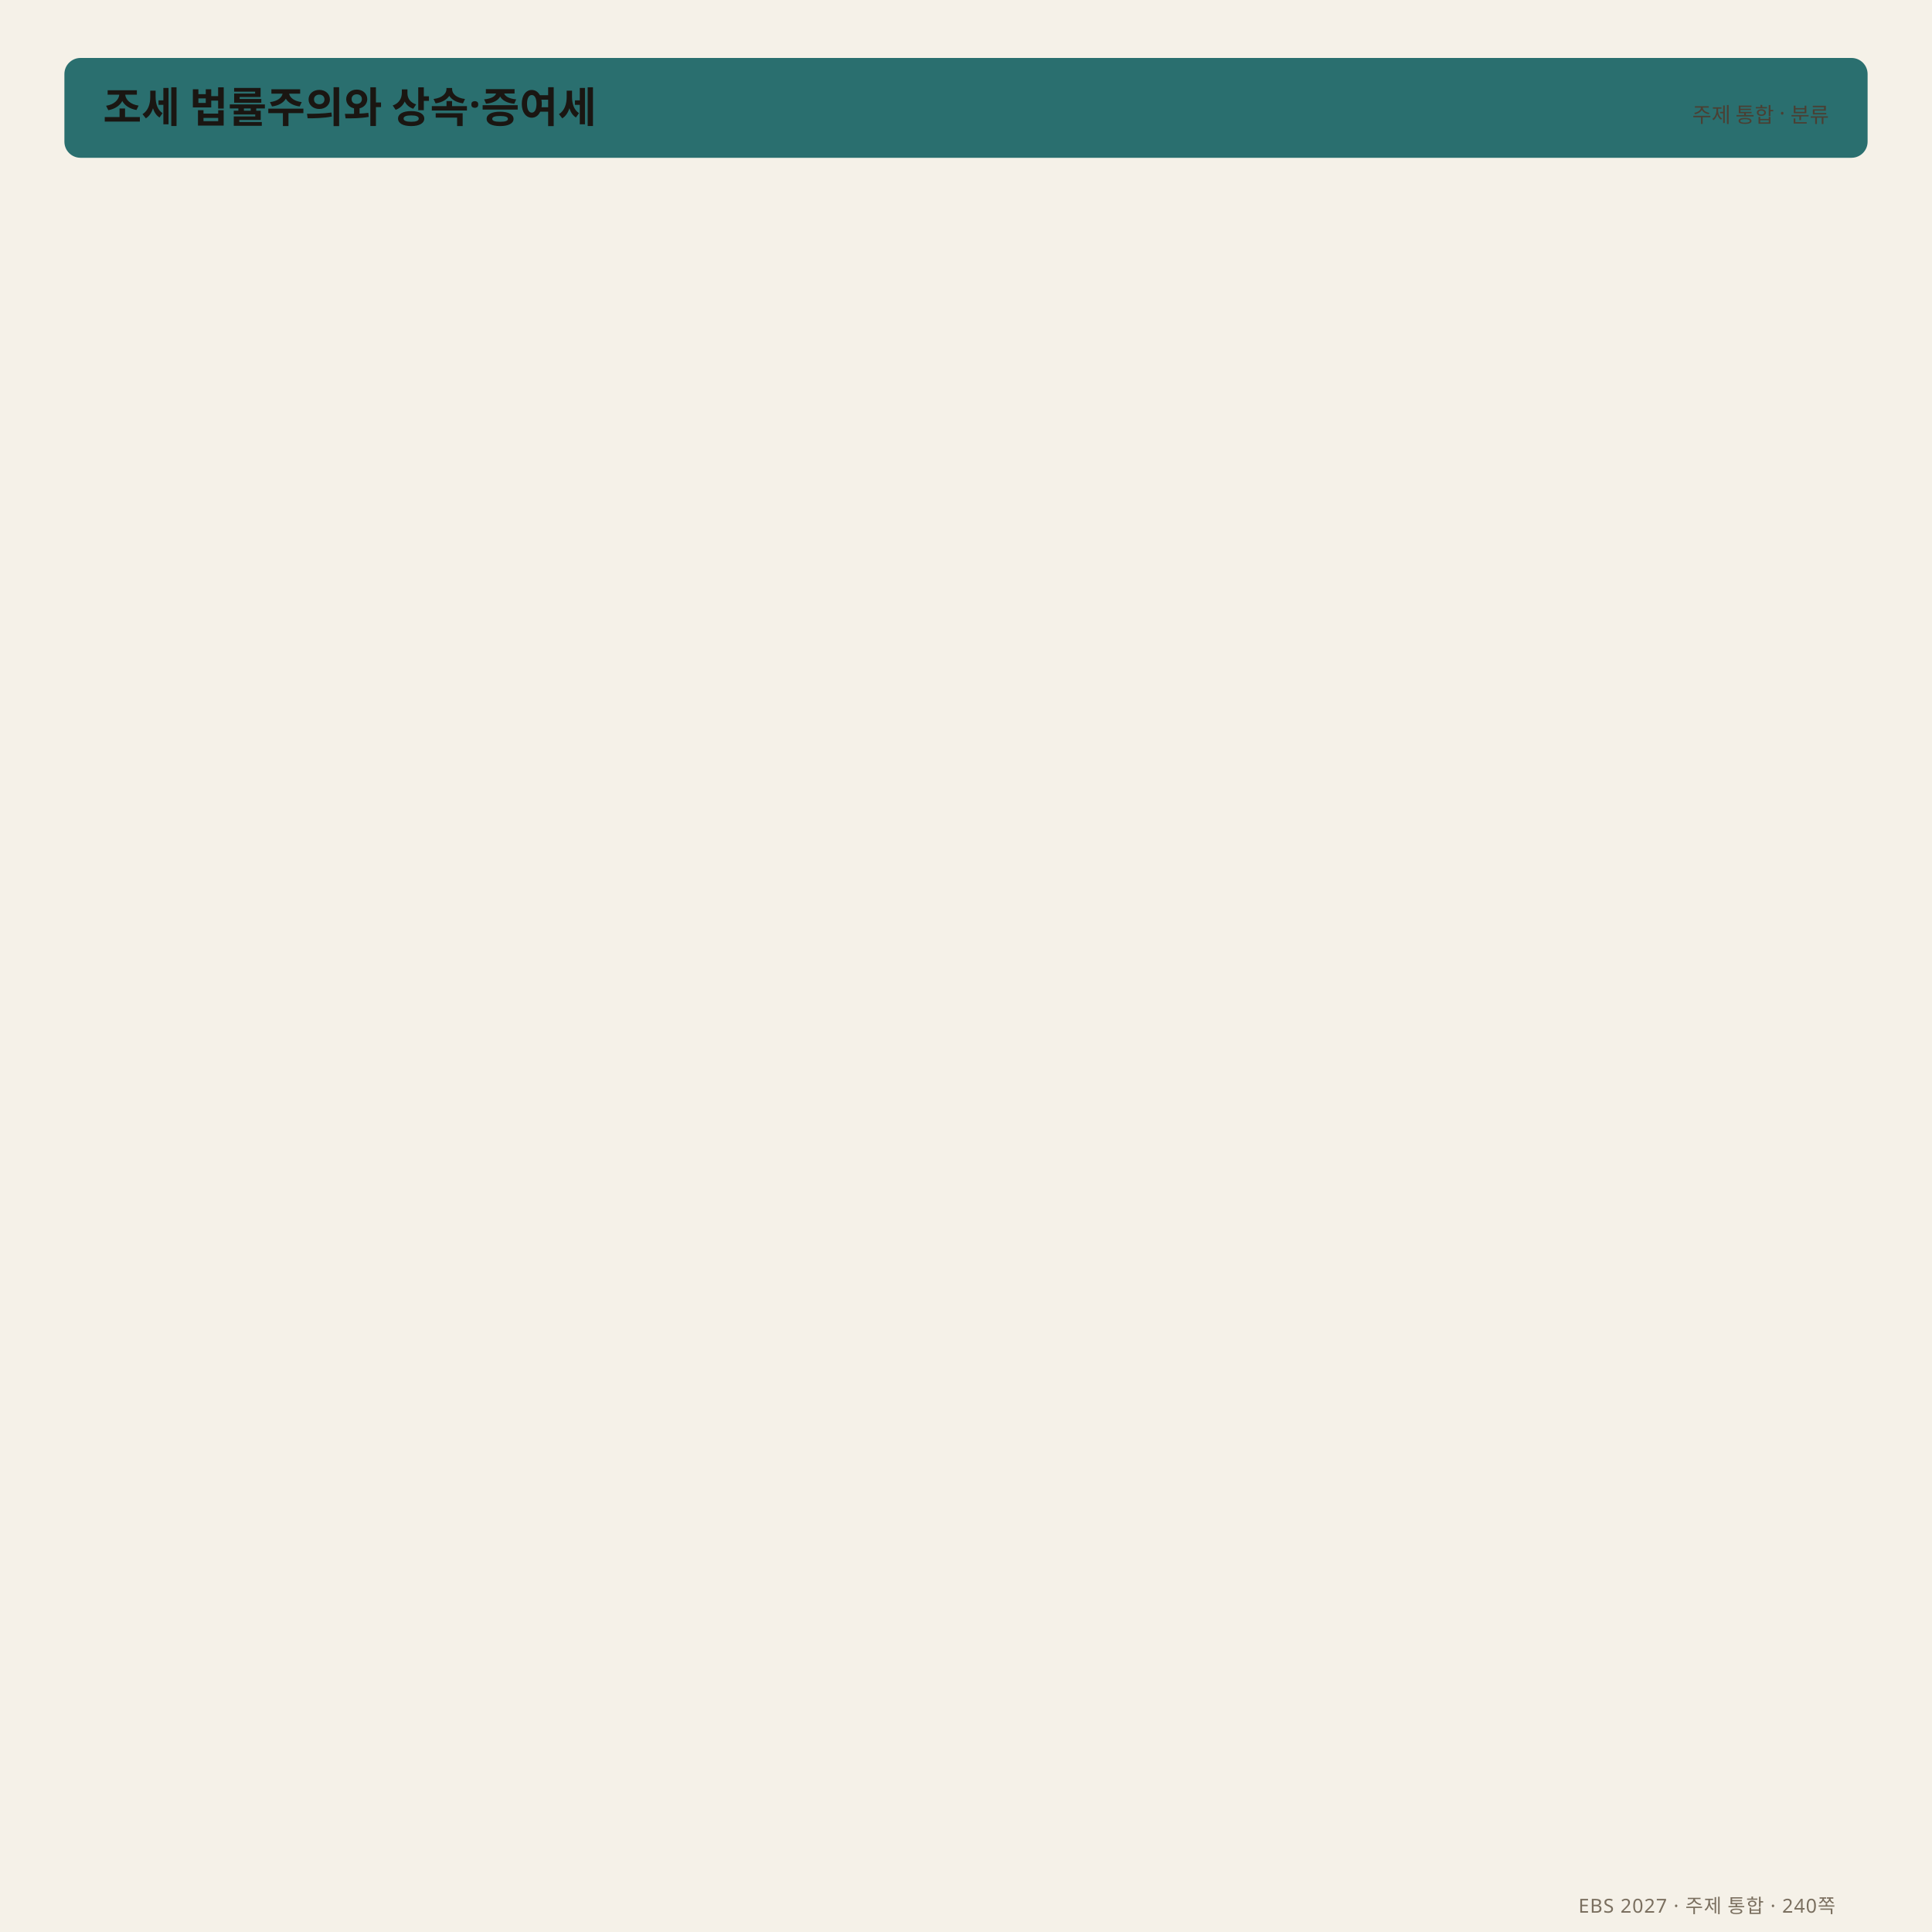
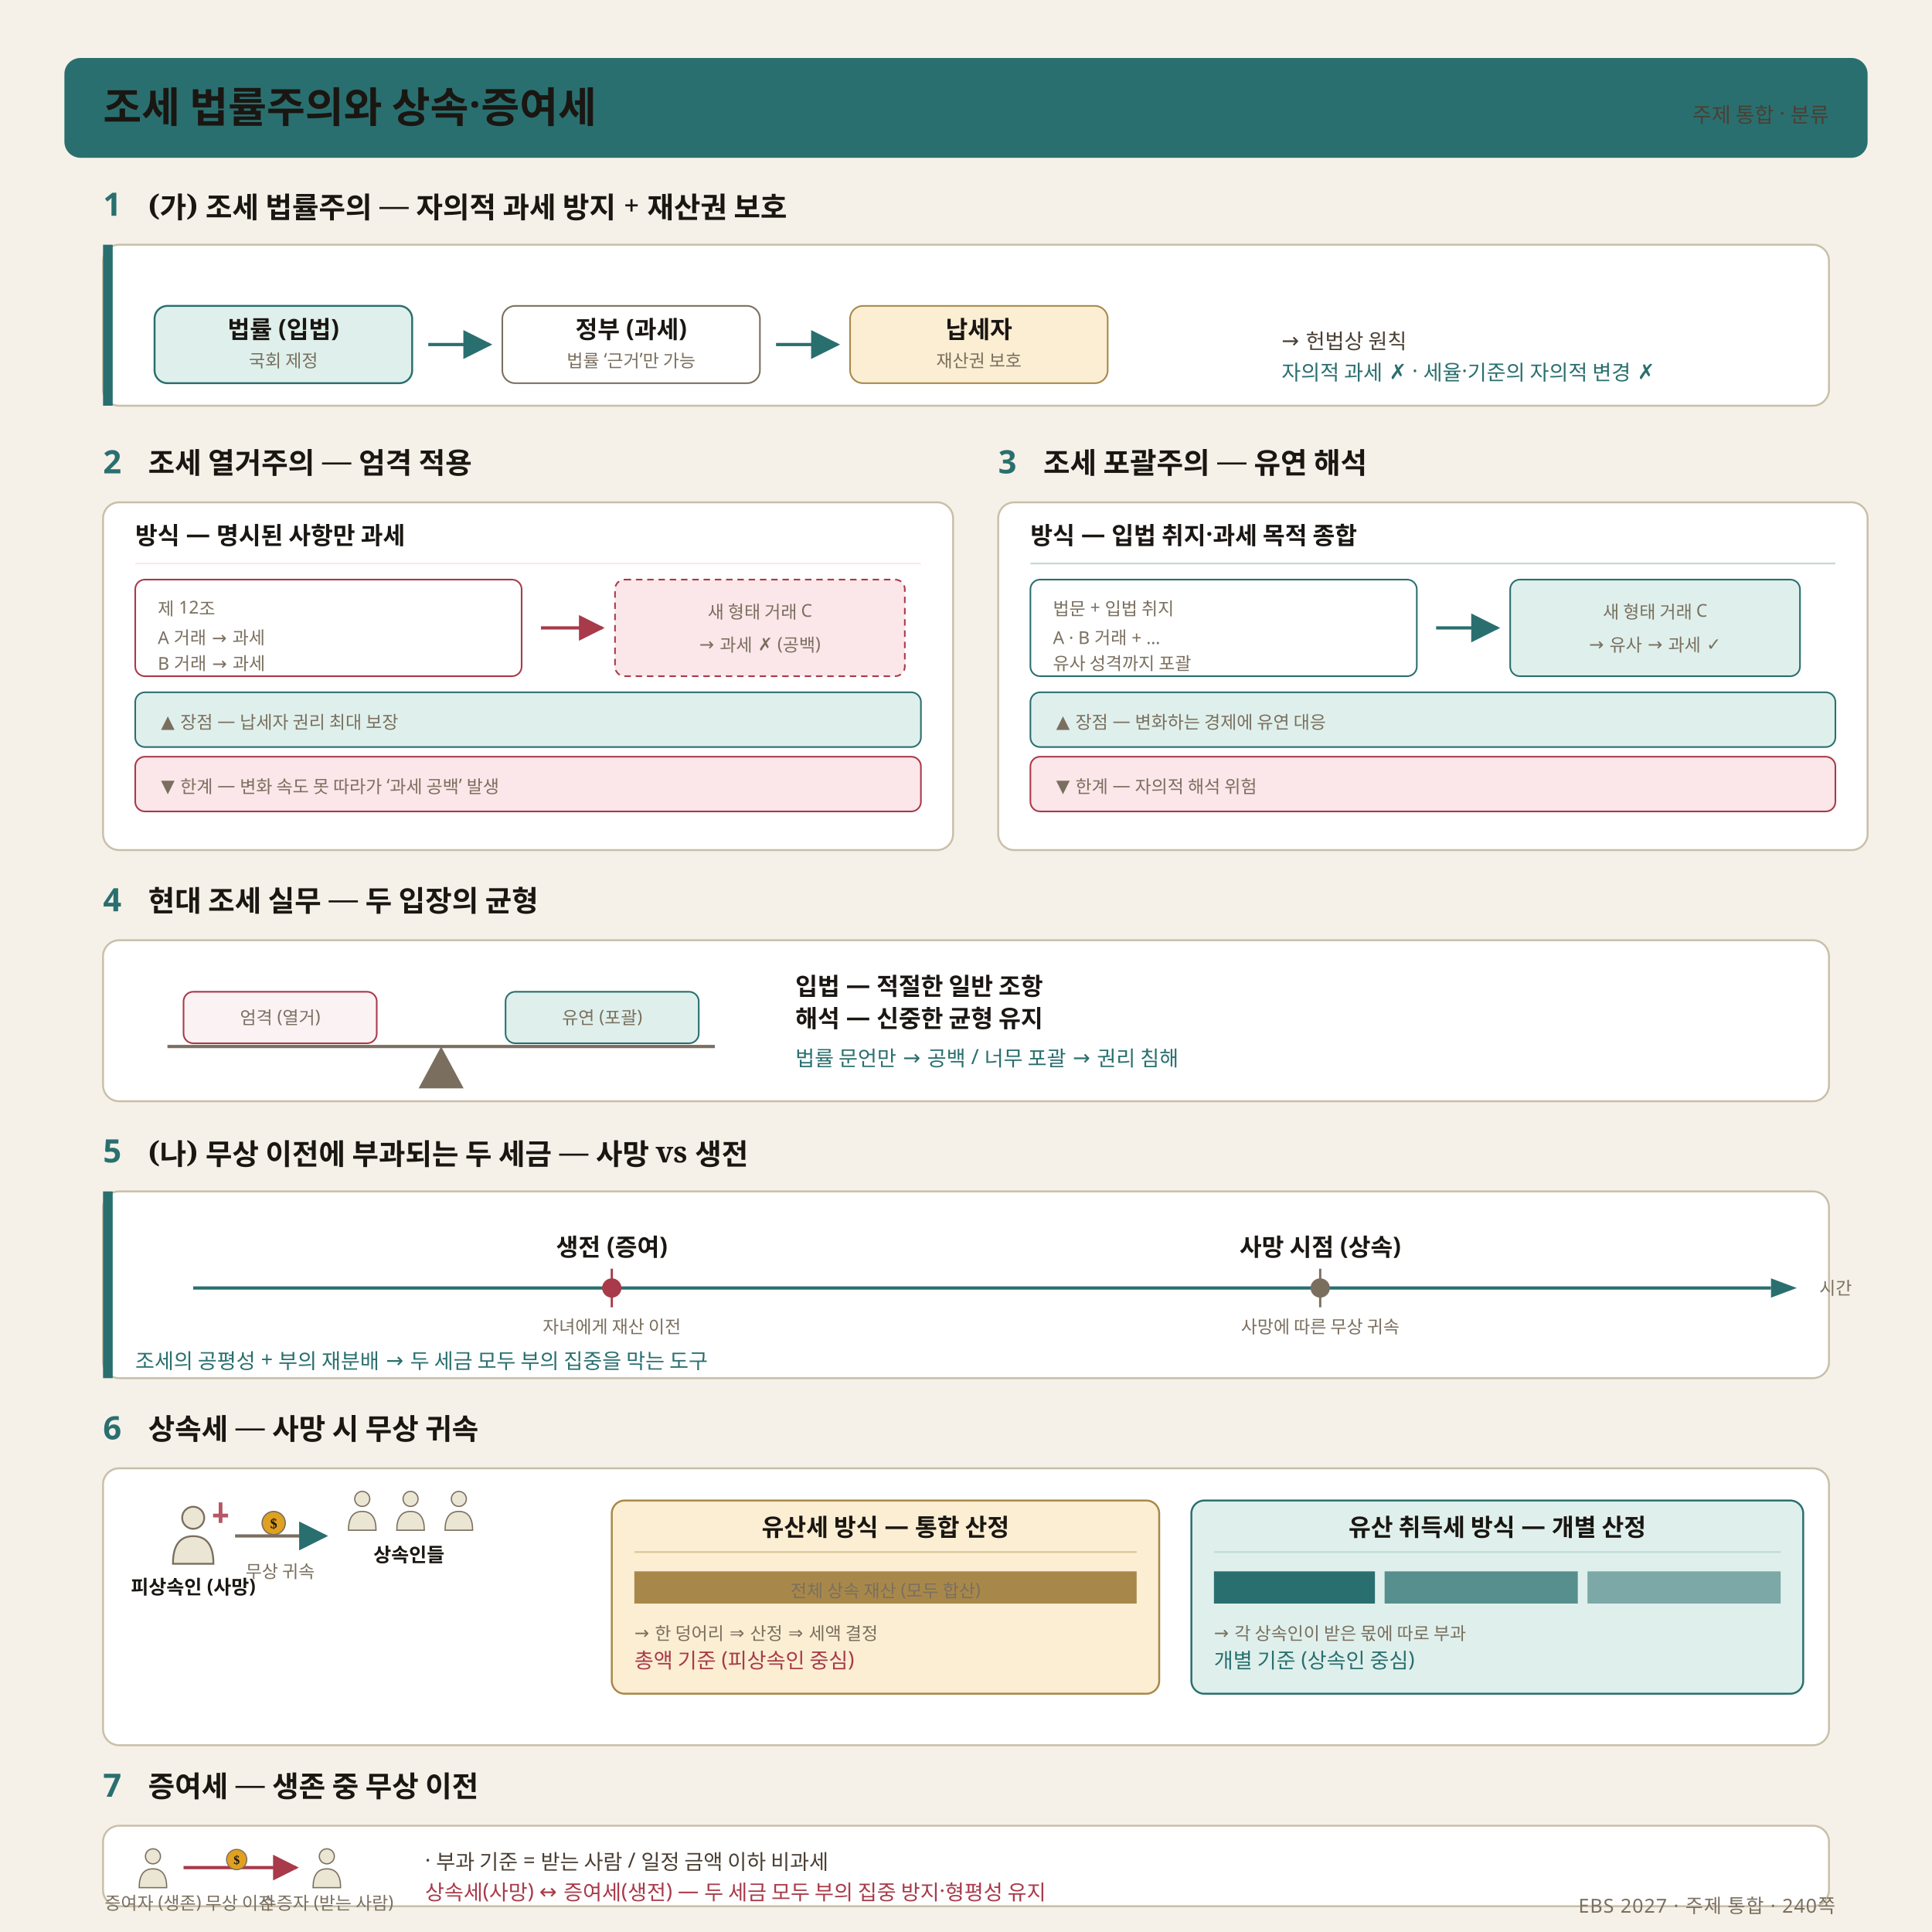
- <svg xmlns="http://www.w3.org/2000/svg" viewBox="0 0 1200 1200" data-app="" role="img" aria-labelledby="t044 d044">
+ <svg xmlns="http://www.w3.org/2000/svg" viewBox="0 0 1200 1200" role="img" aria-labelledby="t044 d044">
  <defs>
    <style>
      .reveal{transition:opacity .35s ease, transform .35s ease}
      svg[data-app] .reveal{opacity:0; transform:translateY(6px)}
      svg[data-app] .reveal.on{opacity:1; transform:translateY(0)}
      .bg{fill:#f5f1e8}
      .panel{fill:#fff;stroke:#c9bfa8;stroke-width:1.2}
      .ti{font:700 26px 'Noto Serif KR',serif;fill:#1a1612}
      .head{font:700 18px 'Noto Serif KR',serif;fill:#1a1612}
      .lab{font:600 15px 'Pretendard',sans-serif;fill:#1a1612}
      .lab-sm{font:400 13px 'Pretendard',sans-serif;fill:#4a3f33}
      .lab-xs{font:400 11px 'Pretendard',sans-serif;fill:#7a6f5f}
      .num{font:700 20px 'Pretendard',sans-serif;fill:#2a6f6f}
      .pill{font:600 13px 'Pretendard',sans-serif;fill:#fff}
      .it{font:400 13px 'Pretendard',sans-serif;fill:#2a6f6f}
      .it-r{font:400 13px 'Pretendard',sans-serif;fill:#a83a4a}
      .figLab{font:600 12px 'Pretendard',sans-serif;fill:#1a1612}
      .wm{font:400 12px 'Pretendard',sans-serif;fill:#7a6f5f;letter-spacing:.04em}
    </style>
    <marker id="ar44" viewBox="0 0 10 10" refX="9" refY="5" markerWidth="9" markerHeight="9" orient="auto">
      <path d="M0,0 L10,5 L0,10 z" fill="#2a6f6f" />
    </marker>
    <marker id="ar44-r" viewBox="0 0 10 10" refX="9" refY="5" markerWidth="8" markerHeight="8" orient="auto">
      <path d="M0,0 L10,5 L0,10 z" fill="#a83a4a" />
    </marker>
    <symbol id="person44" viewBox="0 0 28 36">
      <circle cx="14" cy="9" r="6" fill="#ebe5d4" stroke="#7a6f5f" stroke-width="1" />
      <path d="M3 34 Q3 19 14 19 Q25 19 25 34 Z" fill="#ebe5d4" stroke="#7a6f5f" stroke-width="1" />
    </symbol>
    <symbol id="cross44" viewBox="0 0 24 24">
      <path d="M10 2 V14 H4 V18 H10 V24 H14 V18 H20 V14 H14 V2 Z" fill="#a83a4a" opacity="0.85" />
    </symbol>
    <symbol id="coin44" viewBox="0 0 20 20">
      <circle cx="10" cy="10" r="9" fill="#e0a020" stroke="#7a6f5f" stroke-width="1" />
      <text x="10" y="14" text-anchor="middle" font-size="11" font-weight="700" fill="#1a1612">$</text>
    </symbol>
  </defs>
  <rect class="bg" width="1200" height="1200" />
  <rect x="40" y="36" width="1120" height="62" rx="10" fill="#2a6f6f" />
  <text x="64" y="76" class="ti" fill="#fff">조세 법률주의와 상속·증여세</text>
  <text x="1136" y="76" class="lab-sm" fill="#cfe5e1" text-anchor="end">주제 통합 · 분류</text>
  <g class="reveal" data-reveal-step="1">
    <text x="64" y="134" class="num">1</text>
    <text x="92" y="134" class="head">(가) 조세 법률주의 — 자의적 과세 방지 + 재산권 보호</text>
    <rect class="panel" x="64" y="152" width="1072" height="100" rx="10" />
    <rect x="64" y="152" width="6" height="100" fill="#2a6f6f" />
    <g transform="translate(96,170)">
      <rect x="0" y="20" width="160" height="48" rx="8" fill="#dff0ec" stroke="#2a6f6f" stroke-width="1.2" />
      <text x="80" y="40" class="lab" text-anchor="middle" fill="#2a6f6f">법률 (입법)</text>
      <text x="80" y="58" class="lab-xs" text-anchor="middle">국회 제정</text>
      <line x1="170" y1="44" x2="208" y2="44" stroke="#2a6f6f" stroke-width="2" marker-end="url(#ar44)" />
      <rect x="216" y="20" width="160" height="48" rx="8" fill="#fff" stroke="#7a6f5f" stroke-width="1" />
      <text x="296" y="40" class="lab" text-anchor="middle">정부 (과세)</text>
      <text x="296" y="58" class="lab-xs" text-anchor="middle">법률 ‘근거’만 가능</text>
      <line x1="386" y1="44" x2="424" y2="44" stroke="#2a6f6f" stroke-width="2" marker-end="url(#ar44)" />
      <rect x="432" y="20" width="160" height="48" rx="8" fill="#fbeed3" stroke="#a8884a" stroke-width="1" />
      <text x="512" y="40" class="lab" text-anchor="middle">납세자</text>
      <text x="512" y="58" class="lab-xs" text-anchor="middle">재산권 보호</text>
      <text x="700" y="46" class="lab-sm">→ 헌법상 원칙</text>
      <text x="700" y="66" class="it">자의적 과세 ✗ · 세율·기준의 자의적 변경 ✗</text>
    </g>
  </g>
  <g class="reveal" data-reveal-step="2">
    <text x="64" y="294" class="num">2</text>
    <text x="92" y="294" class="head">조세 열거주의 — 엄격 적용</text>
    <rect class="panel" x="64" y="312" width="528" height="216" rx="10" stroke="#a83a4a" stroke-width="1.4" fill="#fbf2f4" />
    <text x="84" y="338" class="lab" fill="#a83a4a">방식 — 명시된 사항만 과세</text>
    <line x1="84" y1="350" x2="572" y2="350" stroke="#fbe6e9" />
    <g transform="translate(84,360)">
      <rect width="240" height="60" rx="6" fill="#fff" stroke="#a83a4a" stroke-width="1" />
      <text x="14" y="22" class="lab-xs" fill="#a83a4a">제 12조</text>
      <text x="14" y="40" class="lab-xs">A 거래 → 과세</text>
      <text x="14" y="56" class="lab-xs">B 거래 → 과세</text>
      <line x1="252" y1="30" x2="290" y2="30" stroke="#a83a4a" stroke-width="2" marker-end="url(#ar44-r)" />
      <rect x="298" y="0" width="180" height="60" rx="6" fill="#fbe6e9" stroke="#a83a4a" stroke-dasharray="4 3" />
      <text x="388" y="24" class="lab-xs" text-anchor="middle" fill="#a83a4a">새 형태 거래 C</text>
      <text x="388" y="44" class="lab-xs" text-anchor="middle">→ 과세 ✗ (공백)</text>
    </g>
    <rect x="84" y="430" width="488" height="34" rx="6" fill="#dff0ec" stroke="#2a6f6f" />
    <text x="100" y="452" class="lab-xs" fill="#2a6f6f">▲ 장점 — 납세자 권리 최대 보장</text>
    <rect x="84" y="470" width="488" height="34" rx="6" fill="#fbe6e9" stroke="#a83a4a" />
    <text x="100" y="492" class="lab-xs" fill="#a83a4a">▼ 한계 — 변화 속도 못 따라가 ‘과세 공백’ 발생</text>
  </g>
  <g class="reveal" data-reveal-step="3">
    <text x="620" y="294" class="num">3</text>
    <text x="648" y="294" class="head">조세 포괄주의 — 유연 해석</text>
    <rect class="panel" x="620" y="312" width="540" height="216" rx="10" stroke="#2a6f6f" stroke-width="1.4" fill="#dff0ec" />
    <text x="640" y="338" class="lab" fill="#2a6f6f">방식 — 입법 취지·과세 목적 종합</text>
    <line x1="640" y1="350" x2="1140" y2="350" stroke="#bfd9d3" />
    <g transform="translate(640,360)">
      <rect width="240" height="60" rx="6" fill="#fff" stroke="#2a6f6f" stroke-width="1" />
      <text x="14" y="22" class="lab-xs" fill="#2a6f6f">법문 + 입법 취지</text>
      <text x="14" y="40" class="lab-xs">A · B 거래 + …</text>
      <text x="14" y="56" class="lab-xs">유사 성격까지 포괄</text>
      <line x1="252" y1="30" x2="290" y2="30" stroke="#2a6f6f" stroke-width="2" marker-end="url(#ar44)" />
      <rect x="298" y="0" width="180" height="60" rx="6" fill="#dff0ec" stroke="#2a6f6f" />
      <text x="388" y="24" class="lab-xs" text-anchor="middle" fill="#2a6f6f">새 형태 거래 C</text>
      <text x="388" y="44" class="lab-xs" text-anchor="middle">→ 유사 → 과세 ✓</text>
    </g>
    <rect x="640" y="430" width="500" height="34" rx="6" fill="#dff0ec" stroke="#2a6f6f" />
    <text x="656" y="452" class="lab-xs" fill="#2a6f6f">▲ 장점 — 변화하는 경제에 유연 대응</text>
    <rect x="640" y="470" width="500" height="34" rx="6" fill="#fbe6e9" stroke="#a83a4a" />
    <text x="656" y="492" class="lab-xs" fill="#a83a4a">▼ 한계 — 자의적 해석 위험</text>
  </g>
  <g class="reveal" data-reveal-step="4">
    <text x="64" y="566" class="num">4</text>
    <text x="92" y="566" class="head">현대 조세 실무 — 두 입장의 균형</text>
    <rect class="panel" x="64" y="584" width="1072" height="100" rx="10" />
    <g transform="translate(64,594)">
      <line x1="40" y1="56" x2="380" y2="56" stroke="#7a6f5f" stroke-width="2" />
      <polygon points="210,56 196,82 224,82" fill="#7a6f5f" />
      <rect x="50" y="22" width="120" height="32" rx="6" fill="#fbf2f4" stroke="#a83a4a" />
      <text x="110" y="42" class="lab-xs" text-anchor="middle" fill="#a83a4a">엄격 (열거)</text>
      <rect x="250" y="22" width="120" height="32" rx="6" fill="#dff0ec" stroke="#2a6f6f" />
      <text x="310" y="42" class="lab-xs" text-anchor="middle" fill="#2a6f6f">유연 (포괄)</text>
      <text x="430" y="24" class="lab" fill="#2a6f6f">입법 — 적절한 일반 조항</text>
      <text x="430" y="44" class="lab" fill="#2a6f6f">해석 — 신중한 균형 유지</text>
      <text x="430" y="68" class="it">법률 문언만 → 공백 / 너무 포괄 → 권리 침해</text>
    </g>
  </g>
  <g class="reveal" data-reveal-step="5">
    <text x="64" y="722" class="num">5</text>
    <text x="92" y="722" class="head">(나) 무상 이전에 부과되는 두 세금 — 사망 vs 생전</text>
    <rect class="panel" x="64" y="740" width="1072" height="116" rx="10" />
    <rect x="64" y="740" width="6" height="116" fill="#2a6f6f" />
    <line x1="120" y1="800" x2="1100" y2="800" stroke="#2a6f6f" stroke-width="2" />
    <polygon points="1100,794 1116,800 1100,806" fill="#2a6f6f" />
    <text x="1130" y="804" class="lab-xs" fill="#2a6f6f">시간</text>
    <line x1="380" y1="788" x2="380" y2="812" stroke="#a83a4a" stroke-width="1.4" />
    <circle cx="380" cy="800" r="6" fill="#a83a4a" />
    <text x="380" y="780" class="lab" text-anchor="middle" fill="#a83a4a">생전 (증여)</text>
    <text x="380" y="828" class="lab-xs" text-anchor="middle">자녀에게 재산 이전</text>
    <line x1="820" y1="788" x2="820" y2="812" stroke="#7a6f5f" stroke-width="1.4" />
    <circle cx="820" cy="800" r="6" fill="#7a6f5f" />
    <text x="820" y="780" class="lab" text-anchor="middle" fill="#7a6f5f">사망 시점 (상속)</text>
    <text x="820" y="828" class="lab-xs" text-anchor="middle">사망에 따른 무상 귀속</text>
    <text x="84" y="850" class="it">조세의 공평성 + 부의 재분배 → 두 세금 모두 부의 집중을 막는 도구</text>
  </g>
  <g class="reveal" data-reveal-step="6">
    <text x="64" y="894" class="num">6</text>
    <text x="92" y="894" class="head">상속세 — 사망 시 무상 귀속</text>
    <rect class="panel" x="64" y="912" width="1072" height="172" rx="10" stroke="#7a6f5f" stroke-width="1.4" />
    <g transform="translate(84,932)">
      <use href="#person44" x="20" y="0" width="32" height="42" />
      <use href="#cross44" x="46" y="0" width="14" height="14" />
      <text x="36" y="58" class="figLab" text-anchor="middle">피상속인 (사망)</text>
      <line x1="62" y1="22" x2="118" y2="22" stroke="#7a6f5f" stroke-width="2" marker-end="url(#ar44)" />
      <use href="#coin44" x="78" y="6" width="16" height="16" />
      <text x="90" y="48" class="lab-xs" fill="#a83a4a" text-anchor="middle">무상 귀속</text>
      <use href="#person44" x="130" y="-8" width="22" height="28" />
      <use href="#person44" x="160" y="-8" width="22" height="28" />
      <use href="#person44" x="190" y="-8" width="22" height="28" />
      <text x="170" y="38" class="figLab" text-anchor="middle">상속인들</text>
    </g>
    <g transform="translate(380,932)">
      <rect width="340" height="120" rx="8" fill="#fbeed3" stroke="#a8884a" stroke-width="1.2" />
      <text x="170" y="22" class="lab" text-anchor="middle" fill="#a8884a">유산세 방식 — 통합 산정</text>
      <line x1="14" y1="32" x2="326" y2="32" stroke="#d8c595" />
      <rect x="14" y="44" width="312" height="20" fill="#a8884a" />
      <text x="170" y="60" class="lab-xs" fill="#fff" text-anchor="middle">전체 상속 재산 (모두 합산)</text>
      <text x="14" y="86" class="lab-xs">→ 한 덩어리 ⇒ 산정 ⇒ 세액 결정</text>
      <text x="14" y="104" class="it-r">총액 기준 (피상속인 중심)</text>
    </g>
    <g transform="translate(740,932)">
      <rect width="380" height="120" rx="8" fill="#dff0ec" stroke="#2a6f6f" stroke-width="1.2" />
      <text x="190" y="22" class="lab" text-anchor="middle" fill="#2a6f6f">유산 취득세 방식 — 개별 산정</text>
      <line x1="14" y1="32" x2="366" y2="32" stroke="#bfd9d3" />
      <rect x="14" y="44" width="100" height="20" fill="#2a6f6f" />
      <rect x="120" y="44" width="120" height="20" fill="#2a6f6f" opacity="0.75" />
      <rect x="246" y="44" width="120" height="20" fill="#2a6f6f" opacity="0.55" />
      <text x="14" y="86" class="lab-xs">→ 각 상속인이 받은 몫에 따로 부과</text>
      <text x="14" y="104" class="it">개별 기준 (상속인 중심)</text>
    </g>
  </g>
  <g class="reveal" data-reveal-step="7">
    <text x="64" y="1116" class="num">7</text>
    <text x="92" y="1116" class="head">증여세 — 생존 중 무상 이전</text>
    <rect class="panel" x="64" y="1134" width="1072" height="50" rx="10" stroke="#a83a4a" stroke-width="1.4" fill="#fbf2f4" />
    <g transform="translate(84,1146)">
      <use href="#person44" x="0" y="0" width="22" height="28" />
      <text x="11" y="40" class="lab-xs" text-anchor="middle">증여자 (생존)</text>
      <line x1="30" y1="14" x2="100" y2="14" stroke="#a83a4a" stroke-width="2" marker-end="url(#ar44-r)" />
      <use href="#coin44" x="56" y="2" width="14" height="14" />
      <text x="65" y="40" class="lab-xs" fill="#a83a4a" text-anchor="middle">무상 이전</text>
      <use href="#person44" x="108" y="0" width="22" height="28" />
      <text x="119" y="40" class="lab-xs" text-anchor="middle">수증자 (받는 사람)</text>
      <text x="180" y="14" class="lab-sm">· 부과 기준 = 받는 사람 / 일정 금액 이하 비과세</text>
      <text x="180" y="34" class="it-r">상속세(사망) ↔ 증여세(생전) — 두 세금 모두 부의 집중 방지·형평성 유지</text>
    </g>
  </g>
  <text x="1140" y="1188" class="wm" text-anchor="end">EBS 2027 · 주제 통합 · 240쪽</text>
</svg>
